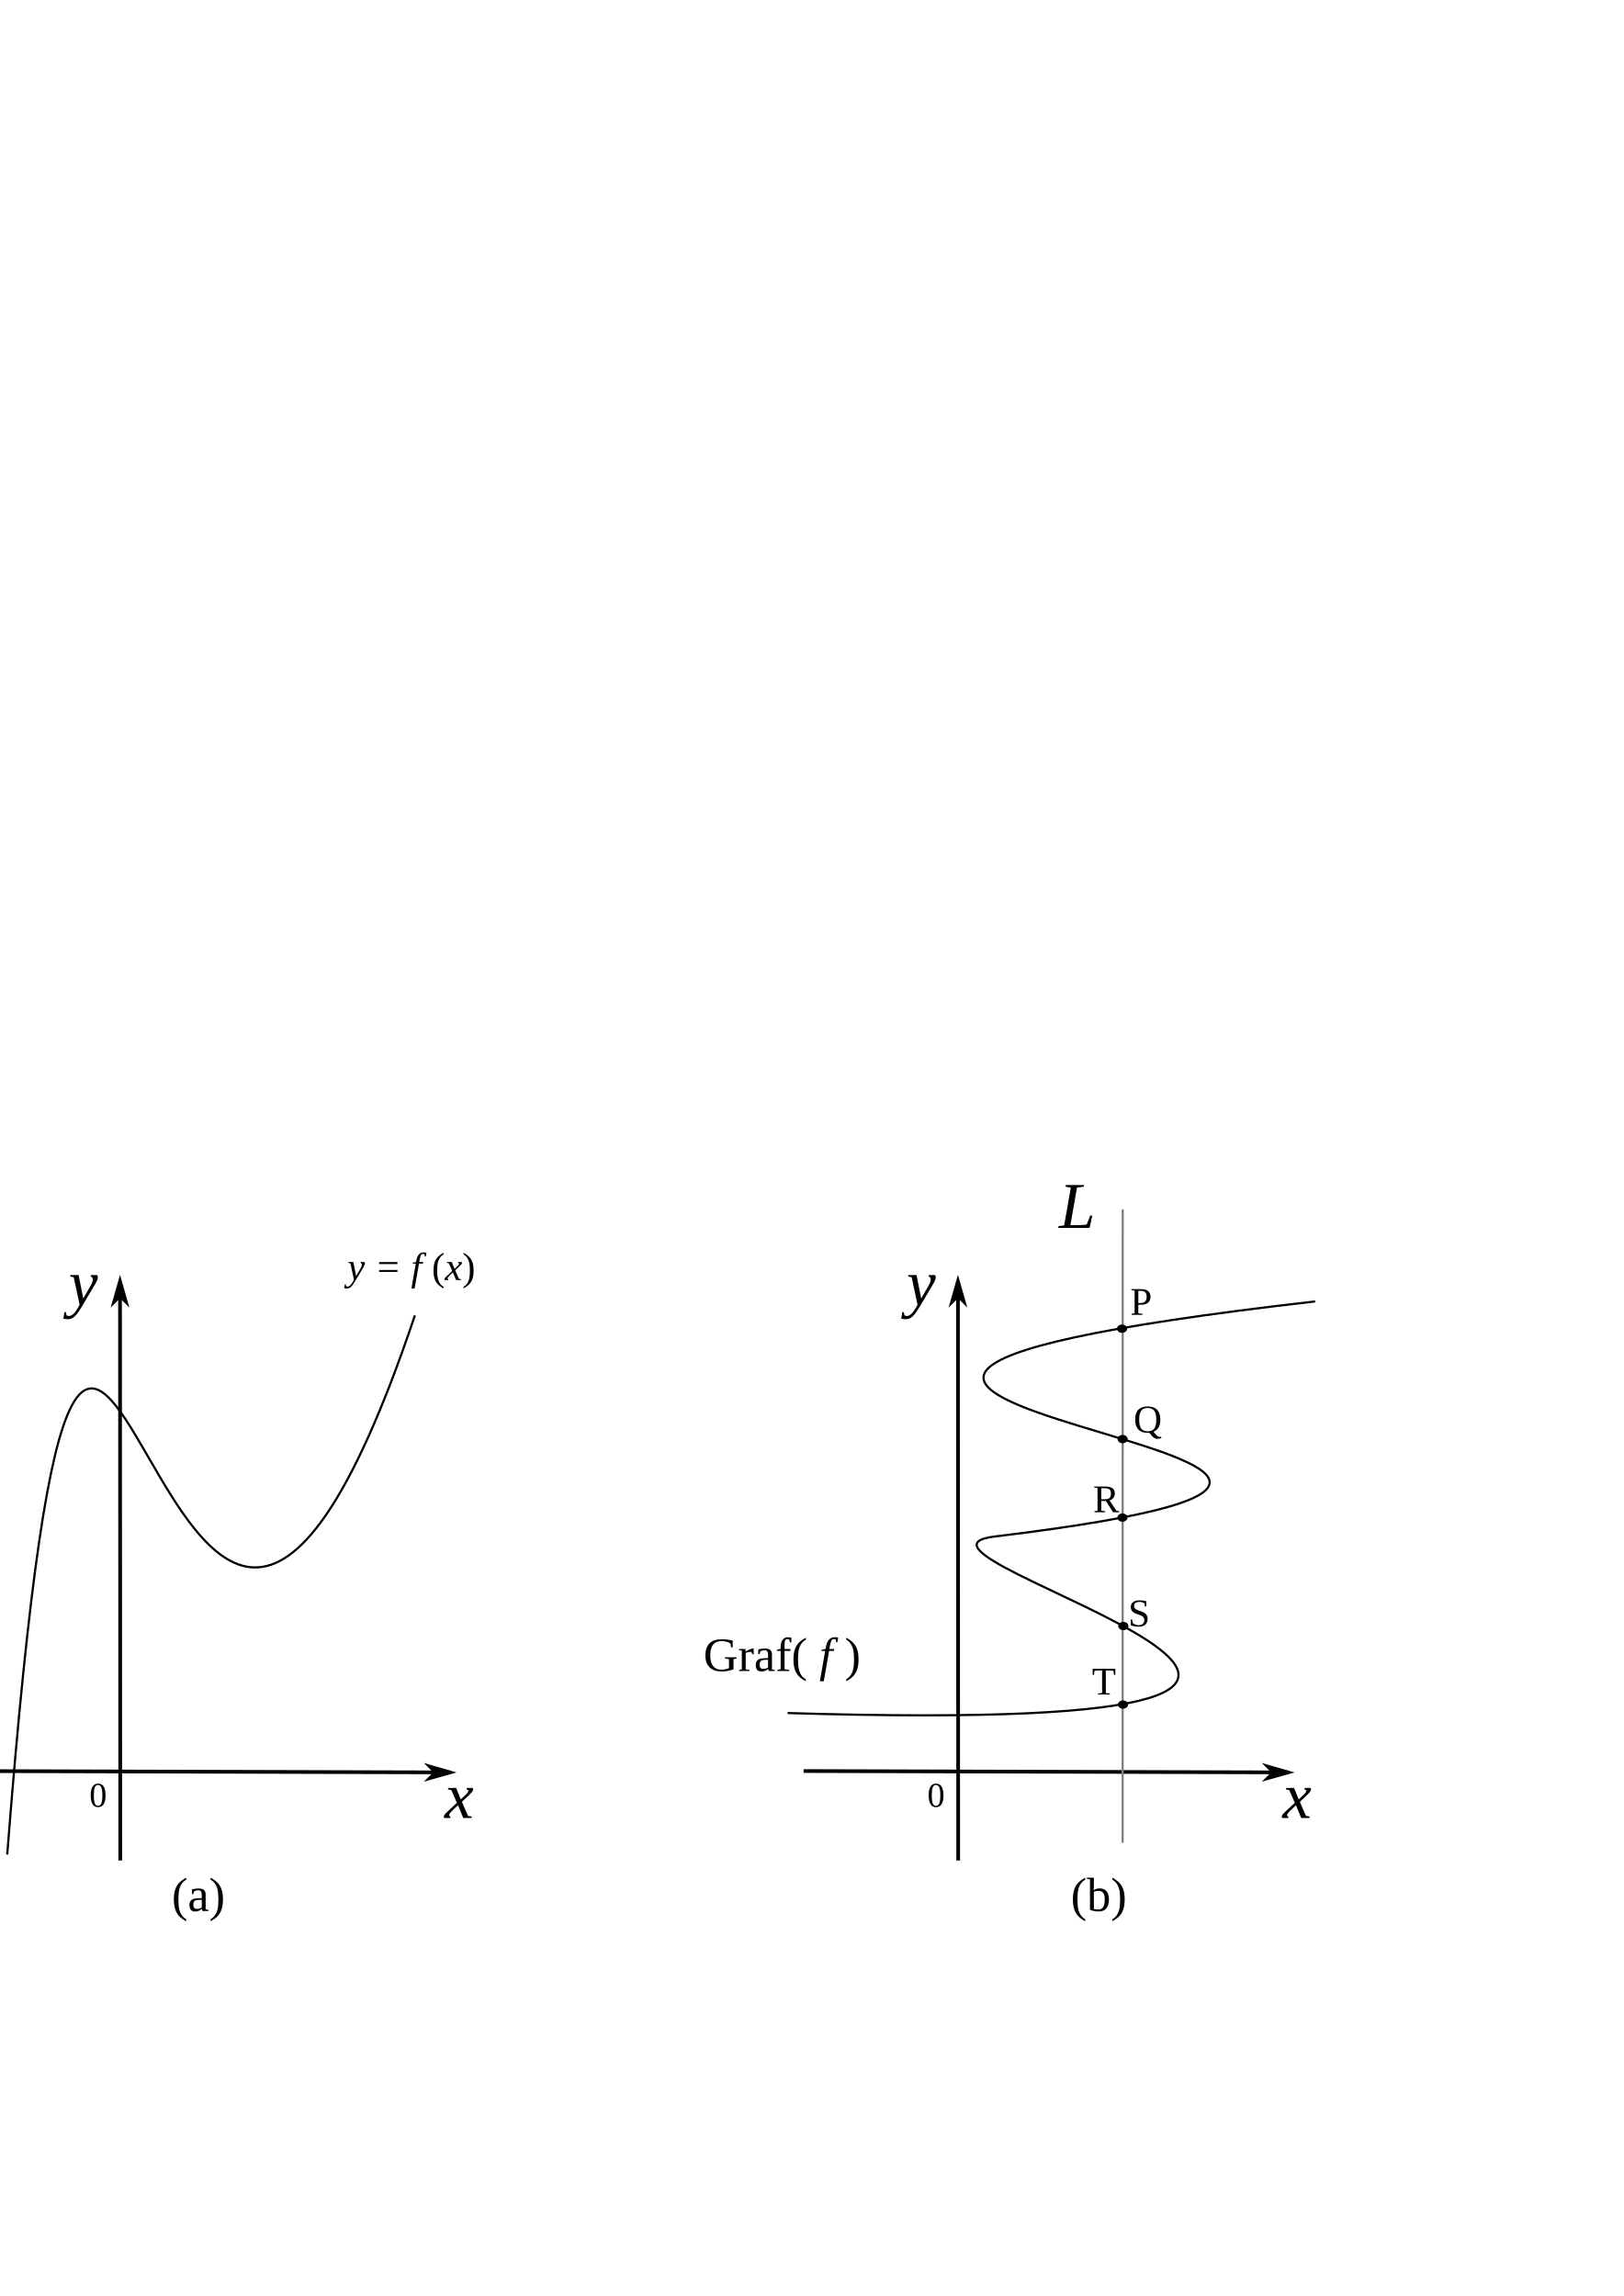
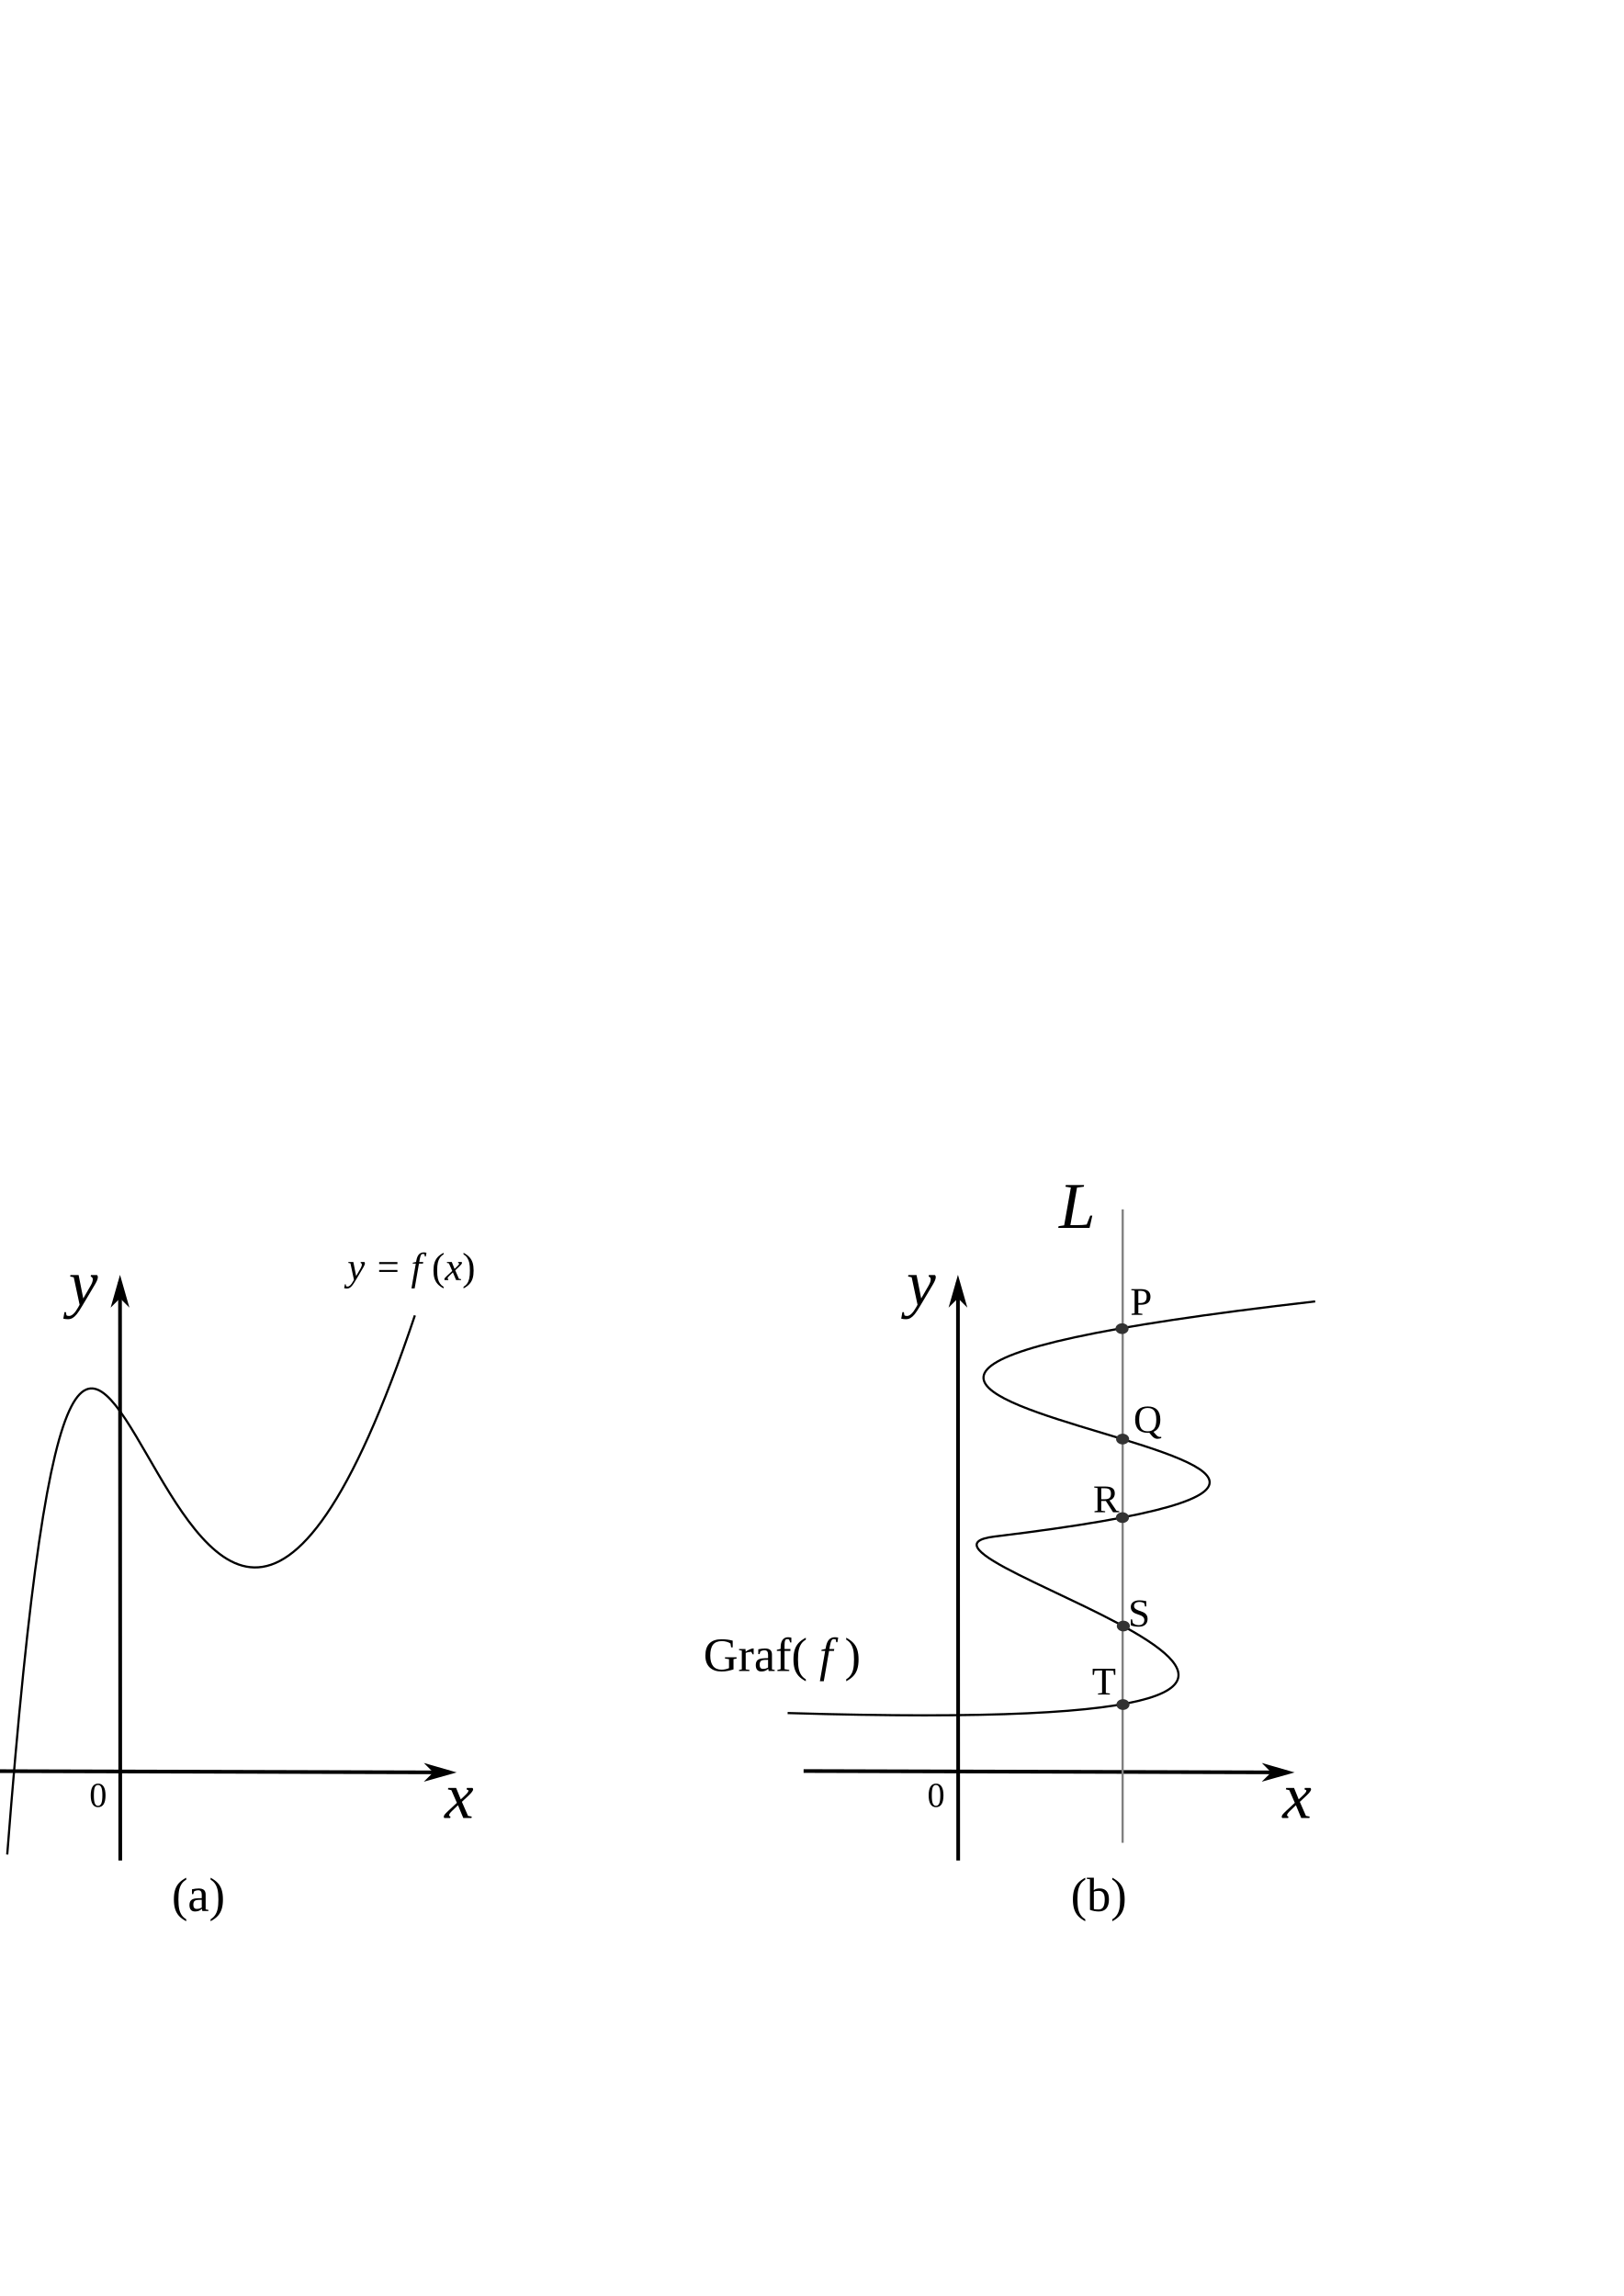
<svg xmlns="http://www.w3.org/2000/svg" xmlns:ns1="http://www.openswatchbook.org/uri/2009/osb" width="744.094" height="1052.362" id="svg2" version="1.1">
  <defs id="defs4">
    <marker orient="auto" refY="0.0" refX="0.0" id="Arrow1Mstart" style="overflow:visible">
      <path id="path5268" d="M 0.0,0.0 L 5.0,-5.0 L -12.5,0.0 L 5.0,5.0 L 0.0,0.0 z " style="fill-rule:evenodd;stroke:#000000;stroke-width:1.0pt;marker-start:none" transform="scale(0.4) translate(10,0)" />
    </marker>
    <marker orient="auto" refY="0.0" refX="0.0" id="Arrow2Lend" style="overflow:visible;">
      <path id="path5283" style="font-size:12.0;fill-rule:evenodd;stroke-width:0.625;stroke-linejoin:round;" d="M 8.719,4.034 L -2.207,0.016 L 8.719,-4.002 C 6.973,-1.63 6.983,1.616 8.719,4.034 z " transform="scale(1.1) rotate(180) translate(1,0)" />
    </marker>
    <marker orient="auto" refY="0.0" refX="0.0" id="Arrow1Mend" style="overflow:visible;">
      <path id="path5271" d="M 0.0,0.0 L 5.0,-5.0 L -12.5,0.0 L 5.0,5.0 L 0.0,0.0 z " style="fill-rule:evenodd;stroke:#000000;stroke-width:1.0pt;marker-start:none;" transform="scale(0.4) rotate(180) translate(10,0)" />
    </marker>
    <marker orient="auto" refY="0.0" refX="0.0" id="Arrow1Lend" style="overflow:visible;">
      <path id="path5265" d="M 0.0,0.0 L 5.0,-5.0 L -12.5,0.0 L 5.0,5.0 L 0.0,0.0 z " style="fill-rule:evenodd;stroke:#000000;stroke-width:1.0pt;marker-start:none;" transform="scale(0.8) rotate(180) translate(12.5,0)" />
    </marker>
    <linearGradient id="linearGradient5205" ns1:paint="solid">
      <stop style="stop-color:#055bfb;stop-opacity:1;" offset="0" id="stop5207" />
    </linearGradient>
  </defs>
  <g id="layer1">
    <rect y="571.914" x="-47.742" height="314.202" width="307.502" id="rect6319" style="fill:none;stroke:none" />
    <path id="path12671" d="m -15.735,811.744 221.68,0.63" style="fill:none;stroke:#000000;stroke-width:1.694;stroke-linecap:butt;stroke-linejoin:miter;stroke-miterlimit:4;stroke-opacity:1;stroke-dasharray:none;marker-end:url(#Arrow1Mend)" />
    <path style="fill:none;stroke:#000000;stroke-width:1.694;stroke-linecap:butt;stroke-linejoin:miter;stroke-miterlimit:4;stroke-opacity:1;stroke-dasharray:none;marker-end:url(#Arrow1Mend)" d="M 55.111,852.751 55,587.639" id="path12681" />
    <text xml:space="preserve" style="font-size:30px;font-style:italic;font-variant:normal;font-weight:normal;font-stretch:normal;text-indent:0;text-align:start;text-decoration:none;line-height:125%;letter-spacing:0px;word-spacing:0px;text-transform:none;direction:ltr;block-progression:tb;writing-mode:lr-tb;text-anchor:start;baseline-shift:baseline;color:#000000;fill:#000000;fill-opacity:1;fill-rule:nonzero;stroke:none;stroke-width:1px;marker:none;visibility:visible;display:inline;overflow:visible;enable-background:accumulate;font-family:Times New Roman;-inkscape-font-specification:'Times New Roman, Italic'" x="203.734" y="833.273" id="text4161">
      <tspan id="tspan4163" x="203.734" y="833.273">x</tspan>
    </text>
    <text xml:space="preserve" style="font-size:30px;font-style:italic;font-variant:normal;font-weight:normal;font-stretch:normal;text-indent:0;text-align:start;text-decoration:none;line-height:125%;letter-spacing:0px;word-spacing:0px;text-transform:none;direction:ltr;block-progression:tb;writing-mode:lr-tb;text-anchor:start;baseline-shift:baseline;color:#000000;fill:#000000;fill-opacity:1;fill-rule:nonzero;stroke:none;stroke-width:1px;marker:none;visibility:visible;display:inline;overflow:visible;enable-background:accumulate;font-family:Times New Roman;-inkscape-font-specification:'Times New Roman, Italic'" x="31.511" y="598.188" id="text4161-1">
      <tspan id="tspan4163-7" x="31.511" y="598.188">y</tspan>
    </text>
    <path style="fill:none;stroke:#000000;stroke-width:1px;stroke-linecap:butt;stroke-linejoin:miter;stroke-opacity:1" d="M 3.311,850.008 C 43.227,337.088 71.609,956.184 190.129,602.907" id="path3110" />
    <text xml:space="preserve" style="font-size:16px;font-style:normal;font-variant:normal;font-weight:bold;font-stretch:normal;line-height:125%;letter-spacing:0px;word-spacing:0px;fill:#000000;fill-opacity:1;stroke:none;font-family:Times New Roman;-inkscape-font-specification:Times New Roman" x="40.968" y="828.156" id="text3987">
      <tspan id="tspan3989" x="40.968" y="828.156" style="font-size:16px;font-style:normal;font-variant:normal;font-weight:normal;font-stretch:normal;font-family:Times New Roman;-inkscape-font-specification:Times New Roman">0</tspan>
    </text>
    <text xml:space="preserve" style="font-size:18px;font-style:oblique;font-variant:normal;font-weight:normal;font-stretch:normal;text-indent:0;text-align:start;text-decoration:none;line-height:125%;letter-spacing:0px;word-spacing:0px;text-transform:none;direction:ltr;block-progression:tb;writing-mode:lr-tb;text-anchor:start;baseline-shift:baseline;color:#000000;fill:#000000;fill-opacity:1;fill-rule:nonzero;stroke:none;stroke-width:1px;marker:none;visibility:visible;display:inline;overflow:visible;enable-background:accumulate;font-family:Times New Roman;-inkscape-font-specification:Times New Roman" x="159.224" y="586.705" id="text3897">
      <tspan id="tspan3899" x="159.224" y="586.705">y = f <tspan style="font-size:18px;font-style:normal;-inkscape-font-specification:'Times New Roman,'" id="tspan3905">(</tspan>x<tspan style="font-size:18px;font-style:normal;-inkscape-font-specification:'Times New Roman,'" id="tspan3903">)</tspan>
      </tspan>
    </text>
    <text id="text4180" y="841.963" x="-75.893" style="font-size:22px;font-style:normal;font-variant:normal;font-weight:normal;font-stretch:normal;text-indent:0;text-align:start;text-decoration:none;line-height:125%;letter-spacing:0px;word-spacing:0px;text-transform:none;direction:ltr;block-progression:tb;writing-mode:lr-tb;text-anchor:start;baseline-shift:baseline;color:#000000;fill:#000000;fill-opacity:1;fill-rule:nonzero;stroke:none;stroke-width:1px;marker:none;visibility:visible;display:inline;overflow:visible;enable-background:accumulate;font-family:Times New Roman;-inkscape-font-specification:'Times New Roman,'" xml:space="preserve">
      <tspan y="841.963" x="-75.893" id="tspan4182">Graf( <tspan id="tspan3071" style="font-size:22px;font-style:italic;-inkscape-font-specification:'Times New Roman, Italic'">f</tspan> )</tspan>
    </text>
    <rect style="fill:none;stroke:none" id="rect4298" width="307.502" height="314.202" x="336.258" y="541.914" />
    <path style="fill:none;stroke:#000000;stroke-width:1.694;stroke-linecap:butt;stroke-linejoin:miter;stroke-miterlimit:4;stroke-opacity:1;stroke-dasharray:none;marker-end:url(#Arrow1Mend)" d="m 368.265,811.744 221.68,0.63" id="path4302" />
    <path id="path4304" d="M 439.111,852.751 439,587.639" style="fill:none;stroke:#000000;stroke-width:1.694;stroke-linecap:butt;stroke-linejoin:miter;stroke-miterlimit:4;stroke-opacity:1;stroke-dasharray:none;marker-end:url(#Arrow1Mend)" />
    <text id="text4306" y="833.273" x="587.734" style="font-size:30px;font-style:italic;font-variant:normal;font-weight:normal;font-stretch:normal;text-indent:0;text-align:start;text-decoration:none;line-height:125%;letter-spacing:0px;word-spacing:0px;text-transform:none;direction:ltr;block-progression:tb;writing-mode:lr-tb;text-anchor:start;baseline-shift:baseline;color:#000000;fill:#000000;fill-opacity:1;fill-rule:nonzero;stroke:none;stroke-width:1px;marker:none;visibility:visible;display:inline;overflow:visible;enable-background:accumulate;font-family:Times New Roman;-inkscape-font-specification:'Times New Roman, Italic'" xml:space="preserve">
      <tspan y="833.273" x="587.734" id="tspan4308">x</tspan>
    </text>
    <text id="text4310" y="598.188" x="415.511" style="font-size:30px;font-style:italic;font-variant:normal;font-weight:normal;font-stretch:normal;text-indent:0;text-align:start;text-decoration:none;line-height:125%;letter-spacing:0px;word-spacing:0px;text-transform:none;direction:ltr;block-progression:tb;writing-mode:lr-tb;text-anchor:start;baseline-shift:baseline;color:#000000;fill:#000000;fill-opacity:1;fill-rule:nonzero;stroke:none;stroke-width:1px;marker:none;visibility:visible;display:inline;overflow:visible;enable-background:accumulate;font-family:Times New Roman;-inkscape-font-specification:'Times New Roman, Italic'" xml:space="preserve">
      <tspan y="598.188" x="415.511" id="tspan4312">y</tspan>
    </text>
    <path id="path4314" d="m 360.949,785.165 c 377.856,11.377 30.257,-73.078 94.902,-80.912 313.899,-38.037 -259.694,-61.153 146.856,-107.758" style="fill:none;stroke:#000000;stroke-width:0.994px;stroke-linecap:butt;stroke-linejoin:miter;stroke-opacity:1" />
    <text id="text4316" y="828.156" x="424.968" style="font-size:16px;font-style:normal;font-variant:normal;font-weight:bold;font-stretch:normal;line-height:125%;letter-spacing:0px;word-spacing:0px;fill:#000000;fill-opacity:1;stroke:none;font-family:Times New Roman;-inkscape-font-specification:Times New Roman" xml:space="preserve">
      <tspan style="font-size:16px;font-style:normal;font-variant:normal;font-weight:normal;font-stretch:normal;font-family:Times New Roman;-inkscape-font-specification:Times New Roman" y="828.156" x="424.968" id="tspan4318">0</tspan>
    </text>
    <path style="fill:none;stroke:#808080;stroke-width:1px;stroke-linecap:butt;stroke-linejoin:miter;stroke-opacity:1" d="m 514.505,554.312 -0.038,290.339 0,0" id="path4353" />
    <text xml:space="preserve" style="font-size:30px;font-style:italic;font-variant:normal;font-weight:normal;font-stretch:normal;text-indent:0;text-align:start;text-decoration:none;line-height:125%;letter-spacing:0px;word-spacing:0px;text-transform:none;direction:ltr;block-progression:tb;writing-mode:lr-tb;text-anchor:start;baseline-shift:baseline;color:#000000;fill:#000000;fill-opacity:1;fill-rule:nonzero;stroke:none;stroke-width:1px;marker:none;visibility:visible;display:inline;overflow:visible;enable-background:accumulate;font-family:Times New Roman;-inkscape-font-specification:'Times New Roman, Italic'" x="485.318" y="562.798" id="text4355">
      <tspan id="tspan4357" x="485.318" y="562.798">L</tspan>
    </text>
    <text xml:space="preserve" style="font-size:18px;font-style:normal;font-variant:normal;font-weight:normal;font-stretch:normal;text-indent:0;text-align:start;text-decoration:none;line-height:125%;letter-spacing:0px;word-spacing:0px;text-transform:none;direction:ltr;block-progression:tb;writing-mode:lr-tb;text-anchor:start;baseline-shift:baseline;color:#000000;fill:#000000;fill-opacity:1;fill-rule:nonzero;stroke:none;stroke-width:1px;marker:none;visibility:visible;display:inline;overflow:visible;enable-background:accumulate;font-family:Times New Roman;-inkscape-font-specification:'Times New Roman,'" x="517.924" y="602.651" id="text4359">
      <tspan id="tspan4361" x="517.924" y="602.651">P</tspan>
    </text>
    <text xml:space="preserve" style="font-size:18px;font-style:normal;font-variant:normal;font-weight:normal;font-stretch:normal;text-indent:0;text-align:start;text-decoration:none;line-height:125%;letter-spacing:0px;word-spacing:0px;text-transform:none;direction:ltr;block-progression:tb;writing-mode:lr-tb;text-anchor:start;baseline-shift:baseline;color:#000000;fill:#000000;fill-opacity:1;fill-rule:nonzero;stroke:none;stroke-width:1px;marker:none;visibility:visible;display:inline;overflow:visible;enable-background:accumulate;font-family:Times New Roman;-inkscape-font-specification:'Times New Roman,'" x="519.474" y="656.559" id="text4363">
      <tspan id="tspan4365" x="519.474" y="656.559">Q</tspan>
    </text>
    <text xml:space="preserve" style="font-size:18px;font-style:normal;font-variant:normal;font-weight:normal;font-stretch:normal;text-indent:0;text-align:start;text-decoration:none;line-height:125%;letter-spacing:0px;word-spacing:0px;text-transform:none;direction:ltr;block-progression:tb;writing-mode:lr-tb;text-anchor:start;baseline-shift:baseline;color:#000000;fill:#000000;fill-opacity:1;fill-rule:nonzero;stroke:none;stroke-width:1px;marker:none;visibility:visible;display:inline;overflow:visible;enable-background:accumulate;font-family:Times New Roman;-inkscape-font-specification:'Times New Roman,'" x="500.934" y="693.131" id="text4367">
      <tspan id="tspan4369" x="500.934" y="693.131">R</tspan>
    </text>
    <text xml:space="preserve" style="font-size:18px;font-style:normal;font-variant:normal;font-weight:normal;font-stretch:normal;text-indent:0;text-align:start;text-decoration:none;line-height:125%;letter-spacing:0px;word-spacing:0px;text-transform:none;direction:ltr;block-progression:tb;writing-mode:lr-tb;text-anchor:start;baseline-shift:baseline;color:#000000;fill:#000000;fill-opacity:1;fill-rule:nonzero;stroke:none;stroke-width:1px;marker:none;visibility:visible;display:inline;overflow:visible;enable-background:accumulate;font-family:Times New Roman;-inkscape-font-specification:'Times New Roman,'" x="517.007" y="745.424" id="text4371">
      <tspan id="tspan4373" x="517.007" y="745.424">S</tspan>
    </text>
    <text xml:space="preserve" style="font-size:18px;font-style:normal;font-variant:normal;font-weight:normal;font-stretch:normal;text-indent:0;text-align:start;text-decoration:none;line-height:125%;letter-spacing:0px;word-spacing:0px;text-transform:none;direction:ltr;block-progression:tb;writing-mode:lr-tb;text-anchor:start;baseline-shift:baseline;color:#000000;fill:#000000;fill-opacity:1;fill-rule:nonzero;stroke:none;stroke-width:1px;marker:none;visibility:visible;display:inline;overflow:visible;enable-background:accumulate;font-family:Times New Roman;-inkscape-font-specification:'Times New Roman,'" x="500.419" y="776.679" id="text4375">
      <tspan id="tspan4377" x="500.419" y="776.679">T</tspan>
    </text>
-     <path style="fill:#000000;fill-opacity:1;stroke:none" id="path4379" d="m 548.417,608.825 a 1.727,1.727 0 1 1 -3.454,0 1.727,1.727 0 1 1 3.454,0 z" transform="matrix(1.344487,0,0,1.103166,-220.8226,-62.64822)" />
-     <path style="fill:#000000;fill-opacity:1;stroke:none" id="path4379-48" d="m 548.417,608.825 a 1.727,1.727 0 1 1 -3.454,0 1.727,1.727 0 1 1 3.454,0 z" transform="matrix(1.344487,0,0,1.103166,-220.5573,-12.0386)" />
-     <path style="fill:#000000;fill-opacity:1;stroke:none" id="path4379-8" d="m 548.417,608.825 a 1.727,1.727 0 1 1 -3.454,0 1.727,1.727 0 1 1 3.454,0 z" transform="matrix(1.344487,0,0,1.103166,-220.6407,23.95147)" />
-     <path style="fill:#000200;fill-opacity:1;stroke:none" id="path4379-2" d="m 548.417,608.825 a 1.727,1.727 0 1 1 -3.454,0 1.727,1.727 0 1 1 3.454,0 z" transform="matrix(1.344487,0,0,1.103166,-220.224,73.65205)" />
-     <path style="fill:#000000;fill-opacity:1;stroke:none" id="path4379-4" d="m 548.417,608.825 a 1.727,1.727 0 1 1 -3.454,0 1.727,1.727 0 1 1 3.454,0 z" transform="matrix(1.344487,0,0,1.103166,-220.3907,109.6421)" />
+     <path style="fill:#333333;fill-opacity:1;stroke:#333333" id="path4379" d="m 548.417,608.825 a 1.727,1.727 0 1 1 -3.454,0 1.727,1.727 0 1 1 3.454,0 z" transform="matrix(1.344487,0,0,1.103166,-220.8226,-62.64822)" />
+     <path style="fill:#333333;fill-opacity:1;stroke:#333333" id="path4379-48" d="m 548.417,608.825 a 1.727,1.727 0 1 1 -3.454,0 1.727,1.727 0 1 1 3.454,0 z" transform="matrix(1.344487,0,0,1.103166,-220.5573,-12.0386)" />
+     <path style="fill:#333333;fill-opacity:1;stroke:#333333" id="path4379-8" d="m 548.417,608.825 a 1.727,1.727 0 1 1 -3.454,0 1.727,1.727 0 1 1 3.454,0 z" transform="matrix(1.344487,0,0,1.103166,-220.6407,23.95147)" />
+     <path style="fill:#333333;fill-opacity:1;stroke:#333333" id="path4379-2" d="m 548.417,608.825 a 1.727,1.727 0 1 1 -3.454,0 1.727,1.727 0 1 1 3.454,0 z" transform="matrix(1.344487,0,0,1.103166,-220.224,73.65205)" />
+     <path style="fill:#333333;fill-opacity:1;stroke:#333333" id="path4379-4" d="m 548.417,608.825 a 1.727,1.727 0 1 1 -3.454,0 1.727,1.727 0 1 1 3.454,0 z" transform="matrix(1.344487,0,0,1.103166,-220.3907,109.6421)" />
    <text id="text4180-1" y="765.9" x="322.349" style="font-size:22px;font-style:normal;font-variant:normal;font-weight:normal;font-stretch:normal;text-indent:0;text-align:start;text-decoration:none;line-height:125%;letter-spacing:0px;word-spacing:0px;text-transform:none;direction:ltr;block-progression:tb;writing-mode:lr-tb;text-anchor:start;baseline-shift:baseline;color:#000000;fill:#000000;fill-opacity:1;fill-rule:nonzero;stroke:none;stroke-width:1px;marker:none;visibility:visible;display:inline;overflow:visible;enable-background:accumulate;font-family:Times New Roman;-inkscape-font-specification:'Times New Roman,'" xml:space="preserve">
      <tspan y="765.9" x="322.349" id="tspan4182-7">Graf( <tspan id="tspan3071-4" style="font-size:22px;font-style:italic;-inkscape-font-specification:'Times New Roman, Italic'">f</tspan> )</tspan>
    </text>
    <text xml:space="preserve" style="font-size:22px;font-style:normal;font-variant:normal;font-weight:normal;font-stretch:normal;text-indent:0;text-align:start;text-decoration:none;line-height:125%;letter-spacing:0px;word-spacing:0px;text-transform:none;direction:ltr;block-progression:tb;writing-mode:lr-tb;text-anchor:start;baseline-shift:baseline;color:#000000;fill:#000000;fill-opacity:1;fill-rule:nonzero;stroke:none;stroke-width:1px;marker:none;visibility:visible;display:inline;overflow:visible;enable-background:accumulate;font-family:Times New Roman;-inkscape-font-specification:'Times New Roman,'" x="78.715" y="875.901" id="text4492">
      <tspan id="tspan4494" x="78.715" y="875.901">(a)</tspan>
    </text>
    <text id="text3099" y="875.901" x="490.715" style="font-size:22px;font-style:normal;font-variant:normal;font-weight:normal;font-stretch:normal;text-indent:0;text-align:start;text-decoration:none;line-height:125%;letter-spacing:0px;word-spacing:0px;text-transform:none;direction:ltr;block-progression:tb;writing-mode:lr-tb;text-anchor:start;baseline-shift:baseline;color:#000000;fill:#000000;fill-opacity:1;fill-rule:nonzero;stroke:none;stroke-width:1px;marker:none;visibility:visible;display:inline;overflow:visible;enable-background:accumulate;font-family:Times New Roman;-inkscape-font-specification:'Times New Roman,'" xml:space="preserve">
      <tspan y="875.901" x="490.715" id="tspan3103">(b)</tspan>
    </text>
  </g>
</svg>
